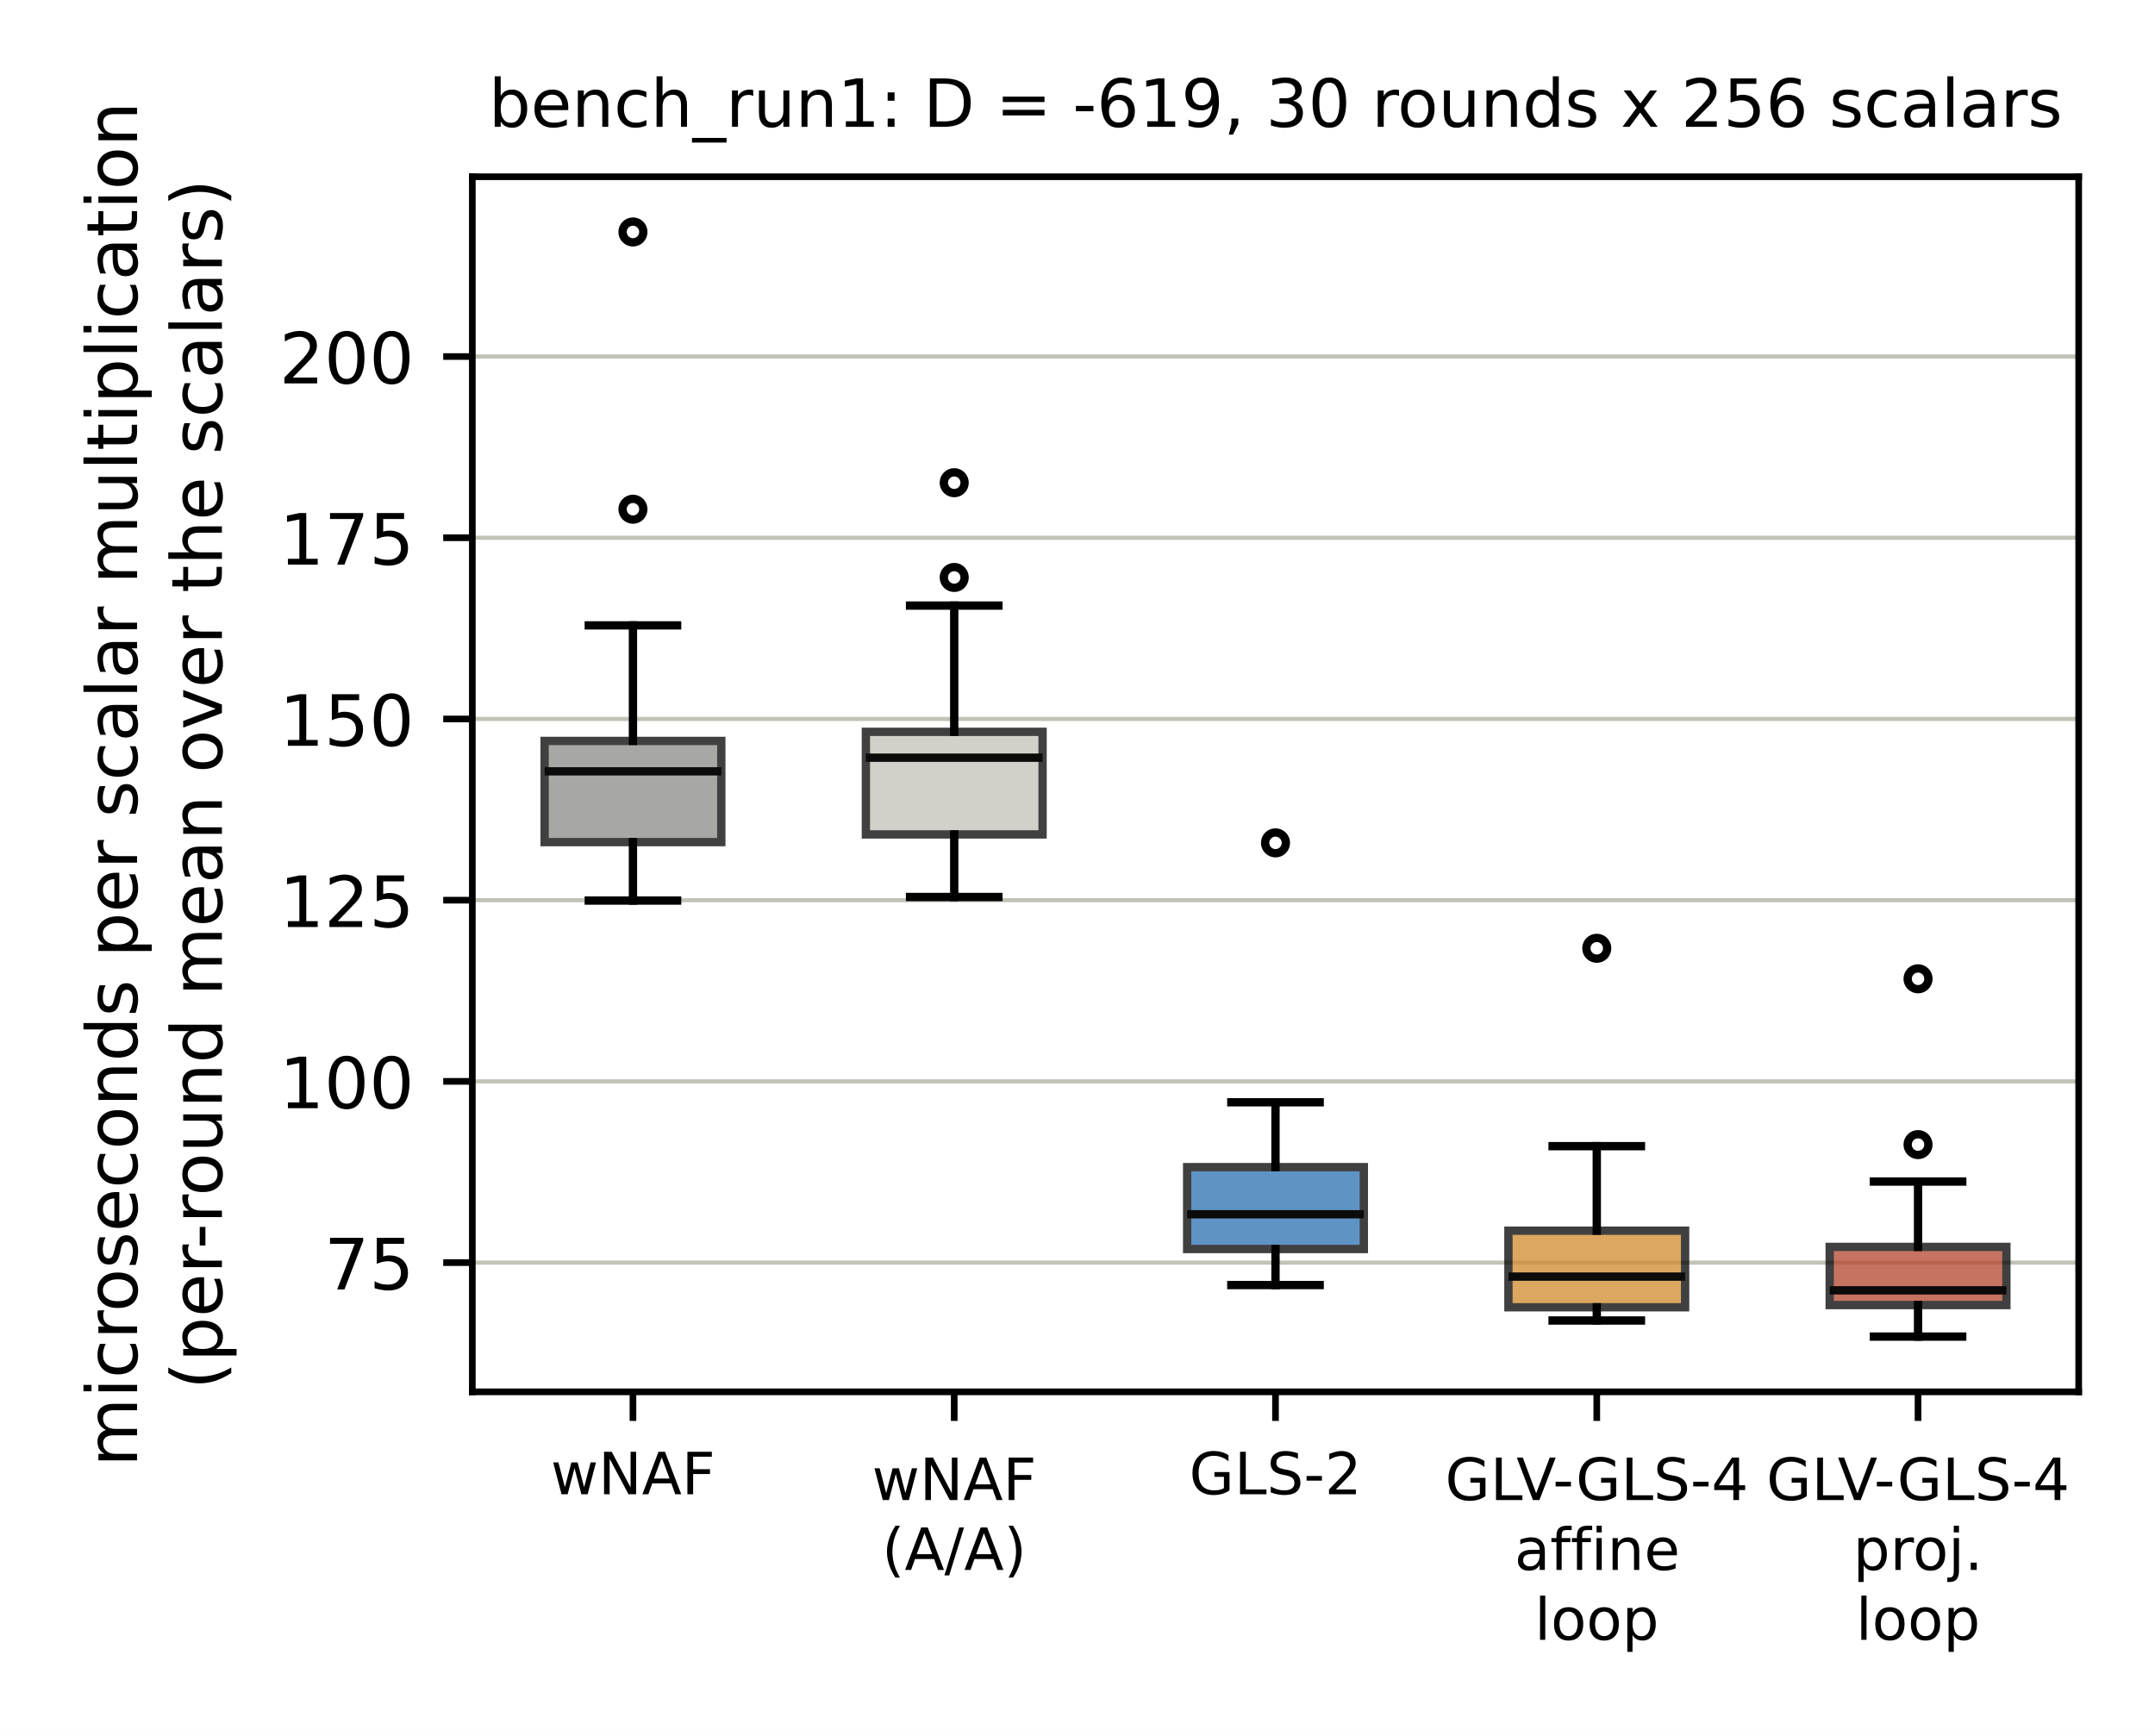
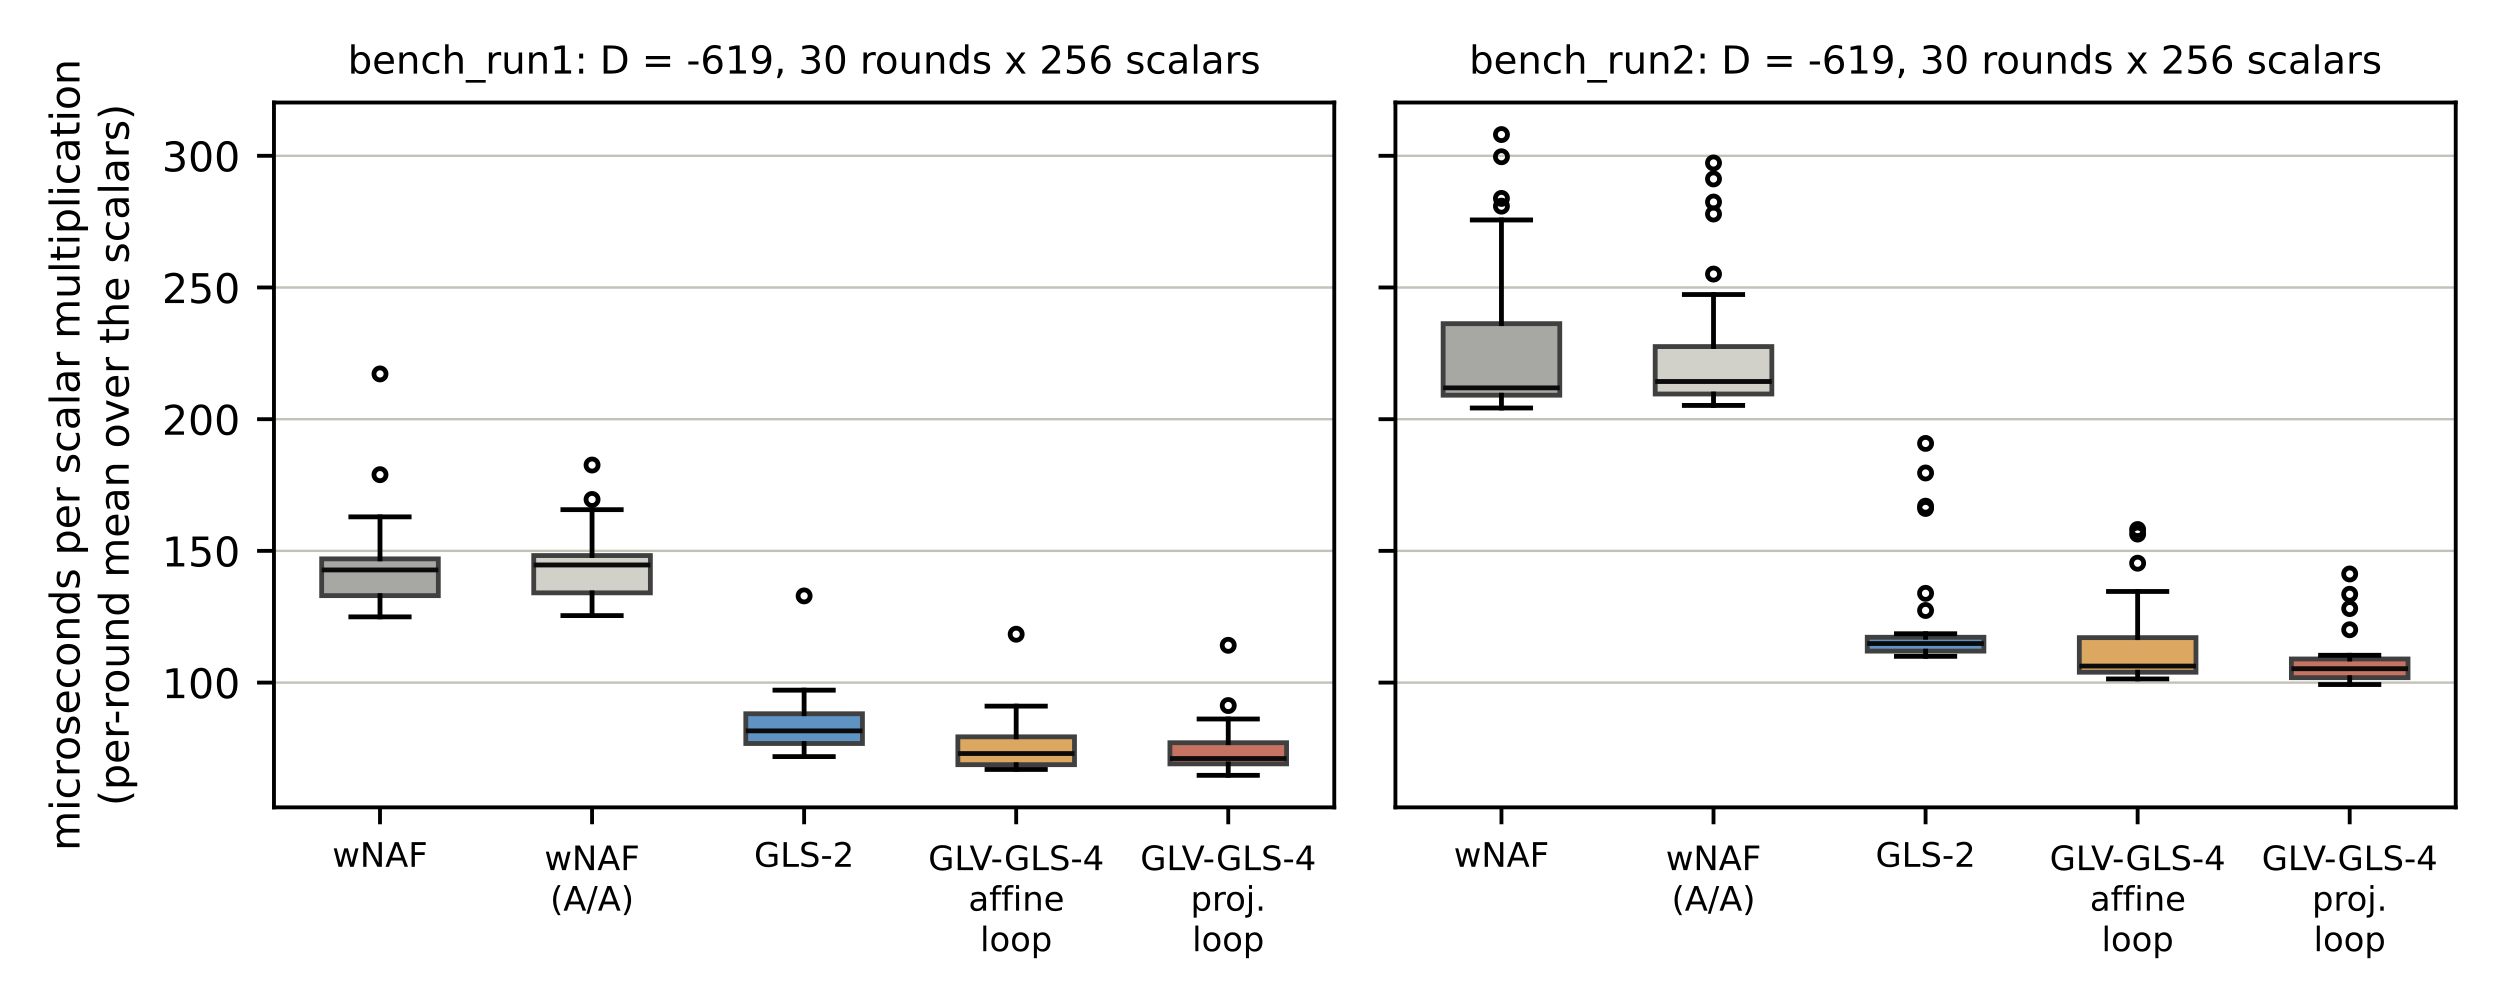
- <svg xmlns="http://www.w3.org/2000/svg" xmlns:xlink="http://www.w3.org/1999/xlink" width="259.2pt" height="208.8pt" viewBox="0 0 259.2 208.8" version="1.1">
+ <svg xmlns="http://www.w3.org/2000/svg" xmlns:xlink="http://www.w3.org/1999/xlink" width="518.4pt" height="208.8pt" viewBox="0 0 518.4 208.8" version="1.1">
  <defs>
    <style type="text/css">*{stroke-linejoin: round; stroke-linecap: butt}</style>
  </defs>
  <g id="figure_1">
    <g id="patch_1">
-       <path d="M 0 208.8  L 259.2 208.8  L 259.2 0  L 0 0  z " style="fill: #ffffff" />
+       <path d="M 0 208.8  L 518.4 208.8  L 518.4 0  L 0 0  z " style="fill: #ffffff" />
    </g>
    <g id="axes_1">
      <g id="patch_2">
-         <path d="M 56.809 167.415  L 250.02 167.415  L 250.02 21.259  L 56.809 21.259  z " style="fill: #ffffff" />
+         <path d="M 56.809 167.415  L 276.675 167.415  L 276.675 21.259  L 56.809 21.259  z " style="fill: #ffffff" />
      </g>
      <g id="matplotlib.axis_1">
        <g id="xtick_1">
          <g id="line2d_1">
            <defs>
-               <path id="m61faff643b" d="M 0 0  L 0 3.5  " style="stroke: #000000; stroke-width: 0.8" />
+               <path id="me3f0c72b2c" d="M 0 0  L 0 3.5  " style="stroke: #000000; stroke-width: 0.8" />
            </defs>
            <g>
-               <use xlink:href="#m61faff643b" x="76.13" y="167.415" style="stroke: #000000; stroke-width: 0.8" />
+               <use xlink:href="#me3f0c72b2c" x="78.796" y="167.415" style="stroke: #000000; stroke-width: 0.8" />
            </g>
          </g>
          <g id="text_1">
-             <text style="font-size: 7px; font-family: 'DejaVu Sans'; text-anchor: middle" x="76.13" y="179.733" transform="rotate(-0 76.13012 179.7332)">wNAF</text>
+             <text style="font-size: 7px; font-family: 'DejaVu Sans'; text-anchor: middle" x="78.796" y="179.733" transform="rotate(-0 78.79557 179.7332)">wNAF</text>
          </g>
        </g>
        <g id="xtick_2">
          <g id="line2d_2">
            <g>
-               <use xlink:href="#m61faff643b" x="114.772" y="167.415" style="stroke: #000000; stroke-width: 0.8" />
+               <use xlink:href="#me3f0c72b2c" x="122.769" y="167.415" style="stroke: #000000; stroke-width: 0.8" />
            </g>
          </g>
          <g id="text_2">
-             <text style="font-size: 7px; font-family: 'DejaVu Sans'" transform="translate(104.8843 180.4338)">wNAF</text>
-             <text style="font-size: 7px; font-family: 'DejaVu Sans'" transform="translate(106.0737 188.8352)">(A/A)</text>
+             <text style="font-size: 7px; font-family: 'DejaVu Sans'" transform="translate(112.8806 180.4338)">wNAF</text>
+             <text style="font-size: 7px; font-family: 'DejaVu Sans'" transform="translate(114.0701 188.8352)">(A/A)</text>
          </g>
        </g>
        <g id="xtick_3">
          <g id="line2d_3">
            <g>
-               <use xlink:href="#m61faff643b" x="153.415" y="167.415" style="stroke: #000000; stroke-width: 0.8" />
+               <use xlink:href="#me3f0c72b2c" x="166.742" y="167.415" style="stroke: #000000; stroke-width: 0.8" />
            </g>
          </g>
          <g id="text_3">
-             <text style="font-size: 7px; font-family: 'DejaVu Sans'; text-anchor: middle" x="153.415" y="179.733" transform="rotate(-0 153.4145 179.7332)">GLS-2</text>
+             <text style="font-size: 7px; font-family: 'DejaVu Sans'; text-anchor: middle" x="166.742" y="179.733" transform="rotate(-0 166.7418 179.7332)">GLS-2</text>
          </g>
        </g>
        <g id="xtick_4">
          <g id="line2d_4">
            <g>
-               <use xlink:href="#m61faff643b" x="192.057" y="167.415" style="stroke: #000000; stroke-width: 0.8" />
+               <use xlink:href="#me3f0c72b2c" x="210.715" y="167.415" style="stroke: #000000; stroke-width: 0.8" />
            </g>
          </g>
          <g id="text_4">
-             <text style="font-size: 7px; font-family: 'DejaVu Sans'" transform="translate(173.8255 180.4338)">GLV-GLS-4</text>
-             <text style="font-size: 7px; font-family: 'DejaVu Sans'" transform="translate(182.1561 188.8358)">affine</text>
-             <text style="font-size: 7px; font-family: 'DejaVu Sans'" transform="translate(184.5793 197.2377)">loop</text>
+             <text style="font-size: 7px; font-family: 'DejaVu Sans'" transform="translate(192.4837 180.4338)">GLV-GLS-4</text>
+             <text style="font-size: 7px; font-family: 'DejaVu Sans'" transform="translate(200.8142 188.8358)">affine</text>
+             <text style="font-size: 7px; font-family: 'DejaVu Sans'" transform="translate(203.2374 197.2377)">loop</text>
          </g>
        </g>
        <g id="xtick_5">
          <g id="line2d_5">
            <g>
-               <use xlink:href="#m61faff643b" x="230.699" y="167.415" style="stroke: #000000; stroke-width: 0.8" />
+               <use xlink:href="#me3f0c72b2c" x="254.688" y="167.415" style="stroke: #000000; stroke-width: 0.8" />
            </g>
          </g>
          <g id="text_5">
-             <text style="font-size: 7px; font-family: 'DejaVu Sans'" transform="translate(212.4677 180.4338)">GLV-GLS-4</text>
-             <text style="font-size: 7px; font-family: 'DejaVu Sans'" transform="translate(222.889 188.8358)">proj.</text>
-             <text style="font-size: 7px; font-family: 'DejaVu Sans'" transform="translate(223.2215 197.2377)">loop</text>
+             <text style="font-size: 7px; font-family: 'DejaVu Sans'" transform="translate(236.4568 180.4338)">GLV-GLS-4</text>
+             <text style="font-size: 7px; font-family: 'DejaVu Sans'" transform="translate(246.878 188.8358)">proj.</text>
+             <text style="font-size: 7px; font-family: 'DejaVu Sans'" transform="translate(247.2105 197.2377)">loop</text>
          </g>
        </g>
      </g>
      <g id="matplotlib.axis_2">
        <g id="ytick_1">
          <g id="line2d_6">
-             <path d="M 56.809 151.868  L 250.02 151.868  " clip-path="url(#p4b634c0d41)" style="fill: none; stroke: #c3c2b7; stroke-width: 0.5; stroke-linecap: square" />
+             <path d="M 56.809 141.54  L 276.675 141.54  " clip-path="url(#p315231e172)" style="fill: none; stroke: #c3c2b7; stroke-width: 0.5; stroke-linecap: square" />
          </g>
          <g id="line2d_7">
            <defs>
-               <path id="m205cc99019" d="M 0 0  L -3.5 0  " style="stroke: #000000; stroke-width: 0.8" />
+               <path id="ma22480dcec" d="M 0 0  L -3.5 0  " style="stroke: #000000; stroke-width: 0.8" />
            </defs>
            <g>
-               <use xlink:href="#m205cc99019" x="56.809" y="151.868" style="stroke: #000000; stroke-width: 0.8" />
+               <use xlink:href="#ma22480dcec" x="56.809" y="141.54" style="stroke: #000000; stroke-width: 0.8" />
            </g>
          </g>
          <g id="text_6">
-             <text style="font-size: 8.5px; font-family: 'DejaVu Sans'; text-anchor: end" x="49.809" y="155.097" transform="rotate(-0 49.80902 155.0969)">75</text>
+             <text style="font-size: 8.5px; font-family: 'DejaVu Sans'; text-anchor: end" x="49.809" y="144.769" transform="rotate(-0 49.80902 144.7688)">100</text>
          </g>
        </g>
        <g id="ytick_2">
          <g id="line2d_8">
-             <path d="M 56.809 130.072  L 250.02 130.072  " clip-path="url(#p4b634c0d41)" style="fill: none; stroke: #c3c2b7; stroke-width: 0.5; stroke-linecap: square" />
+             <path d="M 56.809 114.232  L 276.675 114.232  " clip-path="url(#p315231e172)" style="fill: none; stroke: #c3c2b7; stroke-width: 0.5; stroke-linecap: square" />
          </g>
          <g id="line2d_9">
            <g>
-               <use xlink:href="#m205cc99019" x="56.809" y="130.072" style="stroke: #000000; stroke-width: 0.8" />
+               <use xlink:href="#ma22480dcec" x="56.809" y="114.232" style="stroke: #000000; stroke-width: 0.8" />
            </g>
          </g>
          <g id="text_7">
-             <text style="font-size: 8.5px; font-family: 'DejaVu Sans'; text-anchor: end" x="49.809" y="133.301" transform="rotate(-0 49.80902 133.3006)">100</text>
+             <text style="font-size: 8.5px; font-family: 'DejaVu Sans'; text-anchor: end" x="49.809" y="117.461" transform="rotate(-0 49.80902 117.4607)">150</text>
          </g>
        </g>
        <g id="ytick_3">
          <g id="line2d_10">
-             <path d="M 56.809 108.275  L 250.02 108.275  " clip-path="url(#p4b634c0d41)" style="fill: none; stroke: #c3c2b7; stroke-width: 0.5; stroke-linecap: square" />
+             <path d="M 56.809 86.924  L 276.675 86.924  " clip-path="url(#p315231e172)" style="fill: none; stroke: #c3c2b7; stroke-width: 0.5; stroke-linecap: square" />
          </g>
          <g id="line2d_11">
            <g>
-               <use xlink:href="#m205cc99019" x="56.809" y="108.275" style="stroke: #000000; stroke-width: 0.8" />
+               <use xlink:href="#ma22480dcec" x="56.809" y="86.924" style="stroke: #000000; stroke-width: 0.8" />
            </g>
          </g>
          <g id="text_8">
-             <text style="font-size: 8.5px; font-family: 'DejaVu Sans'; text-anchor: end" x="49.809" y="111.504" transform="rotate(-0 49.80902 111.5042)">125</text>
+             <text style="font-size: 8.5px; font-family: 'DejaVu Sans'; text-anchor: end" x="49.809" y="90.153" transform="rotate(-0 49.80902 90.15257)">200</text>
          </g>
        </g>
        <g id="ytick_4">
          <g id="line2d_12">
-             <path d="M 56.809 86.479  L 250.02 86.479  " clip-path="url(#p4b634c0d41)" style="fill: none; stroke: #c3c2b7; stroke-width: 0.5; stroke-linecap: square" />
+             <path d="M 56.809 59.615  L 276.675 59.615  " clip-path="url(#p315231e172)" style="fill: none; stroke: #c3c2b7; stroke-width: 0.5; stroke-linecap: square" />
          </g>
          <g id="line2d_13">
            <g>
-               <use xlink:href="#m205cc99019" x="56.809" y="86.479" style="stroke: #000000; stroke-width: 0.8" />
+               <use xlink:href="#ma22480dcec" x="56.809" y="59.615" style="stroke: #000000; stroke-width: 0.8" />
            </g>
          </g>
          <g id="text_9">
-             <text style="font-size: 8.5px; font-family: 'DejaVu Sans'; text-anchor: end" x="49.809" y="89.708" transform="rotate(-0 49.80902 89.70786)">150</text>
+             <text style="font-size: 8.5px; font-family: 'DejaVu Sans'; text-anchor: end" x="49.809" y="62.844" transform="rotate(-0 49.80902 62.84444)">250</text>
          </g>
        </g>
        <g id="ytick_5">
          <g id="line2d_14">
-             <path d="M 56.809 64.683  L 250.02 64.683  " clip-path="url(#p4b634c0d41)" style="fill: none; stroke: #c3c2b7; stroke-width: 0.5; stroke-linecap: square" />
+             <path d="M 56.809 32.307  L 276.675 32.307  " clip-path="url(#p315231e172)" style="fill: none; stroke: #c3c2b7; stroke-width: 0.5; stroke-linecap: square" />
          </g>
          <g id="line2d_15">
            <g>
-               <use xlink:href="#m205cc99019" x="56.809" y="64.683" style="stroke: #000000; stroke-width: 0.8" />
+               <use xlink:href="#ma22480dcec" x="56.809" y="32.307" style="stroke: #000000; stroke-width: 0.8" />
            </g>
          </g>
          <g id="text_10">
-             <text style="font-size: 8.5px; font-family: 'DejaVu Sans'; text-anchor: end" x="49.809" y="67.912" transform="rotate(-0 49.80902 67.91151)">175</text>
-           </g>
-         </g>
-         <g id="ytick_6">
-           <g id="line2d_16">
-             <path d="M 56.809 42.886  L 250.02 42.886  " clip-path="url(#p4b634c0d41)" style="fill: none; stroke: #c3c2b7; stroke-width: 0.5; stroke-linecap: square" />
-           </g>
-           <g id="line2d_17">
-             <g>
-               <use xlink:href="#m205cc99019" x="56.809" y="42.886" style="stroke: #000000; stroke-width: 0.8" />
-             </g>
-           </g>
-           <g id="text_11">
-             <text style="font-size: 8.5px; font-family: 'DejaVu Sans'; text-anchor: end" x="49.809" y="46.115" transform="rotate(-0 49.80902 46.11515)">200</text>
-           </g>
-         </g>
-         <g id="text_12">
+             <text style="font-size: 8.5px; font-family: 'DejaVu Sans'; text-anchor: end" x="49.809" y="35.536" transform="rotate(-0 49.80902 35.53631)">300</text>
+           </g>
+         </g>
+         <g id="text_11">
          <text style="font-size: 8.5px; font-family: 'DejaVu Sans'" transform="translate(16.4895 176.4222) rotate(-90)">microseconds per scalar multiplication</text>
          <text style="font-size: 8.5px; font-family: 'DejaVu Sans'" transform="translate(26.69183 167.124) rotate(-90)">(per-round mean over the scalars)</text>
        </g>
      </g>
      <g id="patch_3">
-         <path d="M 65.504 101.293  L 86.757 101.293  L 86.757 89.121  L 65.504 89.121  L 65.504 101.293  z " clip-path="url(#p4b634c0d41)" style="fill: #8a8a85; opacity: 0.75; stroke: #000000; stroke-linejoin: miter" />
+         <path d="M 66.703 123.512  L 90.888 123.512  L 90.888 115.887  L 66.703 115.887  L 66.703 123.512  z " clip-path="url(#p315231e172)" style="fill: #8a8a85; opacity: 0.75; stroke: #000000; stroke-linejoin: miter" />
+       </g>
+       <g id="line2d_16">
+         <path d="M 78.796 123.512  L 78.796 127.914  " clip-path="url(#p315231e172)" style="fill: none; stroke: #000000; stroke-linecap: square" />
+       </g>
+       <g id="line2d_17">
+         <path d="M 78.796 115.887  L 78.796 107.181  " clip-path="url(#p315231e172)" style="fill: none; stroke: #000000; stroke-linecap: square" />
      </g>
      <g id="line2d_18">
-         <path d="M 76.13 101.293  L 76.13 108.32  " clip-path="url(#p4b634c0d41)" style="fill: none; stroke: #000000; stroke-linecap: square" />
+         <path d="M 72.749 127.914  L 84.842 127.914  " clip-path="url(#p315231e172)" style="fill: none; stroke: #000000; stroke-linecap: square" />
      </g>
      <g id="line2d_19">
-         <path d="M 76.13 89.121  L 76.13 75.224  " clip-path="url(#p4b634c0d41)" style="fill: none; stroke: #000000; stroke-linecap: square" />
+         <path d="M 72.749 107.181  L 84.842 107.181  " clip-path="url(#p315231e172)" style="fill: none; stroke: #000000; stroke-linecap: square" />
      </g>
      <g id="line2d_20">
-         <path d="M 70.817 108.32  L 81.443 108.32  " clip-path="url(#p4b634c0d41)" style="fill: none; stroke: #000000; stroke-linecap: square" />
+         <defs>
+           <path id="m4bf6b367e4" d="M 0 1.25  C 0.332 1.25 0.649 1.118 0.884 0.884  C 1.118 0.649 1.25 0.332 1.25 0  C 1.25 -0.332 1.118 -0.649 0.884 -0.884  C 0.649 -1.118 0.332 -1.25 0 -1.25  C -0.332 -1.25 -0.649 -1.118 -0.884 -0.884  C -1.118 -0.649 -1.25 -0.332 -1.25 0  C -1.25 0.332 -1.118 0.649 -0.884 0.884  C -0.649 1.118 -0.332 1.25 0 1.25  z " style="stroke: #000000" />
+         </defs>
+         <g clip-path="url(#p315231e172)">
+           <use xlink:href="#m4bf6b367e4" x="78.796" y="98.428" style="fill-opacity: 0; stroke: #000000" />
+           <use xlink:href="#m4bf6b367e4" x="78.796" y="77.537" style="fill-opacity: 0; stroke: #000000" />
+         </g>
+       </g>
+       <g id="patch_4">
+         <path d="M 110.676 122.932  L 134.861 122.932  L 134.861 115.201  L 110.676 115.201  L 110.676 122.932  z " clip-path="url(#p315231e172)" style="fill: #c3c2b7; opacity: 0.75; stroke: #000000; stroke-linejoin: miter" />
      </g>
      <g id="line2d_21">
-         <path d="M 70.817 75.224  L 81.443 75.224  " clip-path="url(#p4b634c0d41)" style="fill: none; stroke: #000000; stroke-linecap: square" />
+         <path d="M 122.769 122.932  L 122.769 127.646  " clip-path="url(#p315231e172)" style="fill: none; stroke: #000000; stroke-linecap: square" />
      </g>
      <g id="line2d_22">
-         <defs>
-           <path id="m65ece7ff71" d="M 0 1.25  C 0.332 1.25 0.649 1.118 0.884 0.884  C 1.118 0.649 1.25 0.332 1.25 0  C 1.25 -0.332 1.118 -0.649 0.884 -0.884  C 0.649 -1.118 0.332 -1.25 0 -1.25  C -0.332 -1.25 -0.649 -1.118 -0.884 -0.884  C -1.118 -0.649 -1.25 -0.332 -1.25 0  C -1.25 0.332 -1.118 0.649 -0.884 0.884  C -0.649 1.118 -0.332 1.25 0 1.25  z " style="stroke: #000000" />
-         </defs>
-         <g clip-path="url(#p4b634c0d41)">
-           <use xlink:href="#m65ece7ff71" x="76.13" y="61.251" style="fill-opacity: 0; stroke: #000000" />
-           <use xlink:href="#m65ece7ff71" x="76.13" y="27.902" style="fill-opacity: 0; stroke: #000000" />
-         </g>
-       </g>
-       <g id="patch_4">
-         <path d="M 104.146 100.367  L 125.399 100.367  L 125.399 88.026  L 104.146 88.026  L 104.146 100.367  z " clip-path="url(#p4b634c0d41)" style="fill: #c3c2b7; opacity: 0.75; stroke: #000000; stroke-linejoin: miter" />
+         <path d="M 122.769 115.201  L 122.769 105.688  " clip-path="url(#p315231e172)" style="fill: none; stroke: #000000; stroke-linecap: square" />
      </g>
      <g id="line2d_23">
-         <path d="M 114.772 100.367  L 114.772 107.892  " clip-path="url(#p4b634c0d41)" style="fill: none; stroke: #000000; stroke-linecap: square" />
+         <path d="M 116.722 127.646  L 128.815 127.646  " clip-path="url(#p315231e172)" style="fill: none; stroke: #000000; stroke-linecap: square" />
      </g>
      <g id="line2d_24">
-         <path d="M 114.772 88.026  L 114.772 72.84  " clip-path="url(#p4b634c0d41)" style="fill: none; stroke: #000000; stroke-linecap: square" />
+         <path d="M 116.722 105.688  L 128.815 105.688  " clip-path="url(#p315231e172)" style="fill: none; stroke: #000000; stroke-linecap: square" />
      </g>
      <g id="line2d_25">
-         <path d="M 109.459 107.892  L 120.086 107.892  " clip-path="url(#p4b634c0d41)" style="fill: none; stroke: #000000; stroke-linecap: square" />
+         <g clip-path="url(#p315231e172)">
+           <use xlink:href="#m4bf6b367e4" x="122.769" y="96.429" style="fill-opacity: 0; stroke: #000000" />
+           <use xlink:href="#m4bf6b367e4" x="122.769" y="103.569" style="fill-opacity: 0; stroke: #000000" />
+         </g>
+       </g>
+       <g id="patch_5">
+         <path d="M 154.649 154.172  L 178.834 154.172  L 178.834 148.002  L 154.649 148.002  L 154.649 154.172  z " clip-path="url(#p315231e172)" style="fill: #2a6fb0; opacity: 0.75; stroke: #000000; stroke-linejoin: miter" />
      </g>
      <g id="line2d_26">
-         <path d="M 109.459 72.84  L 120.086 72.84  " clip-path="url(#p4b634c0d41)" style="fill: none; stroke: #000000; stroke-linecap: square" />
+         <path d="M 166.742 154.172  L 166.742 156.886  " clip-path="url(#p315231e172)" style="fill: none; stroke: #000000; stroke-linecap: square" />
      </g>
      <g id="line2d_27">
-         <g clip-path="url(#p4b634c0d41)">
-           <use xlink:href="#m65ece7ff71" x="114.772" y="58.061" style="fill-opacity: 0; stroke: #000000" />
-           <use xlink:href="#m65ece7ff71" x="114.772" y="69.458" style="fill-opacity: 0; stroke: #000000" />
-         </g>
-       </g>
-       <g id="patch_5">
-         <path d="M 142.788 150.236  L 164.041 150.236  L 164.041 140.387  L 142.788 140.387  L 142.788 150.236  z " clip-path="url(#p4b634c0d41)" style="fill: #2a6fb0; opacity: 0.75; stroke: #000000; stroke-linejoin: miter" />
+         <path d="M 166.742 148.002  L 166.742 143.115  " clip-path="url(#p315231e172)" style="fill: none; stroke: #000000; stroke-linecap: square" />
      </g>
      <g id="line2d_28">
-         <path d="M 153.415 150.236  L 153.415 154.57  " clip-path="url(#p4b634c0d41)" style="fill: none; stroke: #000000; stroke-linecap: square" />
+         <path d="M 160.695 156.886  L 172.788 156.886  " clip-path="url(#p315231e172)" style="fill: none; stroke: #000000; stroke-linecap: square" />
      </g>
      <g id="line2d_29">
-         <path d="M 153.415 140.387  L 153.415 132.587  " clip-path="url(#p4b634c0d41)" style="fill: none; stroke: #000000; stroke-linecap: square" />
+         <path d="M 160.695 143.115  L 172.788 143.115  " clip-path="url(#p315231e172)" style="fill: none; stroke: #000000; stroke-linecap: square" />
      </g>
      <g id="line2d_30">
-         <path d="M 148.101 154.57  L 158.728 154.57  " clip-path="url(#p4b634c0d41)" style="fill: none; stroke: #000000; stroke-linecap: square" />
+         <g clip-path="url(#p315231e172)">
+           <use xlink:href="#m4bf6b367e4" x="166.742" y="123.568" style="fill-opacity: 0; stroke: #000000" />
+         </g>
+       </g>
+       <g id="patch_6">
+         <path d="M 198.622 158.562  L 222.807 158.562  L 222.807 152.789  L 198.622 152.789  L 198.622 158.562  z " clip-path="url(#p315231e172)" style="fill: #d08a2c; opacity: 0.75; stroke: #000000; stroke-linejoin: miter" />
      </g>
      <g id="line2d_31">
-         <path d="M 148.101 132.587  L 158.728 132.587  " clip-path="url(#p4b634c0d41)" style="fill: none; stroke: #000000; stroke-linecap: square" />
+         <path d="M 210.715 158.562  L 210.715 159.557  " clip-path="url(#p315231e172)" style="fill: none; stroke: #000000; stroke-linecap: square" />
      </g>
      <g id="line2d_32">
-         <g clip-path="url(#p4b634c0d41)">
-           <use xlink:href="#m65ece7ff71" x="153.415" y="101.382" style="fill-opacity: 0; stroke: #000000" />
-         </g>
-       </g>
-       <g id="patch_6">
-         <path d="M 181.43 157.244  L 202.683 157.244  L 202.683 148.029  L 181.43 148.029  L 181.43 157.244  z " clip-path="url(#p4b634c0d41)" style="fill: #d08a2c; opacity: 0.75; stroke: #000000; stroke-linejoin: miter" />
+         <path d="M 210.715 152.789  L 210.715 146.422  " clip-path="url(#p315231e172)" style="fill: none; stroke: #000000; stroke-linecap: square" />
      </g>
      <g id="line2d_33">
-         <path d="M 192.057 157.244  L 192.057 158.833  " clip-path="url(#p4b634c0d41)" style="fill: none; stroke: #000000; stroke-linecap: square" />
+         <path d="M 204.669 159.557  L 216.761 159.557  " clip-path="url(#p315231e172)" style="fill: none; stroke: #000000; stroke-linecap: square" />
      </g>
      <g id="line2d_34">
-         <path d="M 192.057 148.029  L 192.057 137.865  " clip-path="url(#p4b634c0d41)" style="fill: none; stroke: #000000; stroke-linecap: square" />
+         <path d="M 204.669 146.422  L 216.761 146.422  " clip-path="url(#p315231e172)" style="fill: none; stroke: #000000; stroke-linecap: square" />
      </g>
      <g id="line2d_35">
-         <path d="M 186.743 158.833  L 197.37 158.833  " clip-path="url(#p4b634c0d41)" style="fill: none; stroke: #000000; stroke-linecap: square" />
+         <g clip-path="url(#p315231e172)">
+           <use xlink:href="#m4bf6b367e4" x="210.715" y="131.512" style="fill-opacity: 0; stroke: #000000" />
+         </g>
+       </g>
+       <g id="patch_7">
+         <path d="M 242.595 158.395  L 266.781 158.395  L 266.781 154.012  L 242.595 154.012  L 242.595 158.395  z " clip-path="url(#p315231e172)" style="fill: #b4442c; opacity: 0.75; stroke: #000000; stroke-linejoin: miter" />
      </g>
      <g id="line2d_36">
-         <path d="M 186.743 137.865  L 197.37 137.865  " clip-path="url(#p4b634c0d41)" style="fill: none; stroke: #000000; stroke-linecap: square" />
+         <path d="M 254.688 158.395  L 254.688 160.771  " clip-path="url(#p315231e172)" style="fill: none; stroke: #000000; stroke-linecap: square" />
      </g>
      <g id="line2d_37">
-         <g clip-path="url(#p4b634c0d41)">
-           <use xlink:href="#m65ece7ff71" x="192.057" y="114.063" style="fill-opacity: 0; stroke: #000000" />
-         </g>
-       </g>
-       <g id="patch_7">
-         <path d="M 220.072 156.977  L 241.326 156.977  L 241.326 149.98  L 220.072 149.98  L 220.072 156.977  z " clip-path="url(#p4b634c0d41)" style="fill: #b4442c; opacity: 0.75; stroke: #000000; stroke-linejoin: miter" />
+         <path d="M 254.688 154.012  L 254.688 149.088  " clip-path="url(#p315231e172)" style="fill: none; stroke: #000000; stroke-linecap: square" />
      </g>
      <g id="line2d_38">
-         <path d="M 230.699 156.977  L 230.699 160.771  " clip-path="url(#p4b634c0d41)" style="fill: none; stroke: #000000; stroke-linecap: square" />
+         <path d="M 248.642 160.771  L 260.734 160.771  " clip-path="url(#p315231e172)" style="fill: none; stroke: #000000; stroke-linecap: square" />
      </g>
      <g id="line2d_39">
-         <path d="M 230.699 149.98  L 230.699 142.121  " clip-path="url(#p4b634c0d41)" style="fill: none; stroke: #000000; stroke-linecap: square" />
+         <path d="M 248.642 149.088  L 260.734 149.088  " clip-path="url(#p315231e172)" style="fill: none; stroke: #000000; stroke-linecap: square" />
      </g>
      <g id="line2d_40">
-         <path d="M 225.386 160.771  L 236.012 160.771  " clip-path="url(#p4b634c0d41)" style="fill: none; stroke: #000000; stroke-linecap: square" />
+         <g clip-path="url(#p315231e172)">
+           <use xlink:href="#m4bf6b367e4" x="254.688" y="133.811" style="fill-opacity: 0; stroke: #000000" />
+           <use xlink:href="#m4bf6b367e4" x="254.688" y="146.303" style="fill-opacity: 0; stroke: #000000" />
+         </g>
      </g>
      <g id="line2d_41">
-         <path d="M 225.386 142.121  L 236.012 142.121  " clip-path="url(#p4b634c0d41)" style="fill: none; stroke: #000000; stroke-linecap: square" />
+         <path d="M 66.703 118.179  L 90.888 118.179  " clip-path="url(#p315231e172)" style="fill: none; stroke: #0b0b0b" />
      </g>
      <g id="line2d_42">
-         <g clip-path="url(#p4b634c0d41)">
-           <use xlink:href="#m65ece7ff71" x="230.699" y="117.733" style="fill-opacity: 0; stroke: #000000" />
-           <use xlink:href="#m65ece7ff71" x="230.699" y="137.676" style="fill-opacity: 0; stroke: #000000" />
-         </g>
+         <path d="M 110.676 117.15  L 134.861 117.15  " clip-path="url(#p315231e172)" style="fill: none; stroke: #0b0b0b" />
      </g>
      <g id="line2d_43">
-         <path d="M 65.504 92.78  L 86.757 92.78  " clip-path="url(#p4b634c0d41)" style="fill: none; stroke: #0b0b0b" />
+         <path d="M 154.649 151.554  L 178.834 151.554  " clip-path="url(#p315231e172)" style="fill: none; stroke: #0b0b0b" />
      </g>
      <g id="line2d_44">
-         <path d="M 104.146 91.138  L 125.399 91.138  " clip-path="url(#p4b634c0d41)" style="fill: none; stroke: #0b0b0b" />
+         <path d="M 198.622 156.25  L 222.807 156.25  " clip-path="url(#p315231e172)" style="fill: none; stroke: #0b0b0b" />
      </g>
      <g id="line2d_45">
-         <path d="M 142.788 146.057  L 164.041 146.057  " clip-path="url(#p4b634c0d41)" style="fill: none; stroke: #0b0b0b" />
-       </g>
-       <g id="line2d_46">
-         <path d="M 181.43 153.554  L 202.683 153.554  " clip-path="url(#p4b634c0d41)" style="fill: none; stroke: #0b0b0b" />
-       </g>
-       <g id="line2d_47">
-         <path d="M 220.072 155.206  L 241.326 155.206  " clip-path="url(#p4b634c0d41)" style="fill: none; stroke: #0b0b0b" />
+         <path d="M 242.595 157.285  L 266.781 157.285  " clip-path="url(#p315231e172)" style="fill: none; stroke: #0b0b0b" />
      </g>
      <g id="patch_8">
        <path d="M 56.809 167.415  L 56.809 21.259  " style="fill: none; stroke: #000000; stroke-width: 0.8; stroke-linejoin: miter; stroke-linecap: square" />
      </g>
      <g id="patch_9">
-         <path d="M 250.02 167.415  L 250.02 21.259  " style="fill: none; stroke: #000000; stroke-width: 0.8; stroke-linejoin: miter; stroke-linecap: square" />
+         <path d="M 276.675 167.415  L 276.675 21.259  " style="fill: none; stroke: #000000; stroke-width: 0.8; stroke-linejoin: miter; stroke-linecap: square" />
      </g>
      <g id="patch_10">
-         <path d="M 56.809 167.415  L 250.02 167.415  " style="fill: none; stroke: #000000; stroke-width: 0.8; stroke-linejoin: miter; stroke-linecap: square" />
+         <path d="M 56.809 167.415  L 276.675 167.415  " style="fill: none; stroke: #000000; stroke-width: 0.8; stroke-linejoin: miter; stroke-linecap: square" />
      </g>
      <g id="patch_11">
-         <path d="M 56.809 21.259  L 250.02 21.259  " style="fill: none; stroke: #000000; stroke-width: 0.8; stroke-linejoin: miter; stroke-linecap: square" />
-       </g>
-       <g id="text_13">
-         <text style="font-size: 8px; font-family: 'DejaVu Sans'; text-anchor: middle" x="153.415" y="15.259" transform="rotate(-0 153.4145 15.25875)">bench_run1: D = -619, 30 rounds x 256 scalars</text>
+         <path d="M 56.809 21.259  L 276.675 21.259  " style="fill: none; stroke: #000000; stroke-width: 0.8; stroke-linejoin: miter; stroke-linecap: square" />
+       </g>
+       <g id="text_12">
+         <text style="font-size: 8px; font-family: 'DejaVu Sans'; text-anchor: middle" x="166.742" y="15.259" transform="rotate(-0 166.7418 15.25875)">bench_run1: D = -619, 30 rounds x 256 scalars</text>
+       </g>
+     </g>
+     <g id="axes_2">
+       <g id="patch_12">
+         <path d="M 289.355 167.415  L 509.22 167.415  L 509.22 21.259  L 289.355 21.259  z " style="fill: #ffffff" />
+       </g>
+       <g id="matplotlib.axis_3">
+         <g id="xtick_6">
+           <g id="line2d_46">
+             <g>
+               <use xlink:href="#me3f0c72b2c" x="311.341" y="167.415" style="stroke: #000000; stroke-width: 0.8" />
+             </g>
+           </g>
+           <g id="text_13">
+             <text style="font-size: 7px; font-family: 'DejaVu Sans'; text-anchor: middle" x="311.341" y="179.733" transform="rotate(-0 311.3411 179.7332)">wNAF</text>
+           </g>
+         </g>
+         <g id="xtick_7">
+           <g id="line2d_47">
+             <g>
+               <use xlink:href="#me3f0c72b2c" x="355.314" y="167.415" style="stroke: #000000; stroke-width: 0.8" />
+             </g>
+           </g>
+           <g id="text_14">
+             <text style="font-size: 7px; font-family: 'DejaVu Sans'" transform="translate(345.4261 180.4338)">wNAF</text>
+             <text style="font-size: 7px; font-family: 'DejaVu Sans'" transform="translate(346.6156 188.8352)">(A/A)</text>
+           </g>
+         </g>
+         <g id="xtick_8">
+           <g id="line2d_48">
+             <g>
+               <use xlink:href="#me3f0c72b2c" x="399.287" y="167.415" style="stroke: #000000; stroke-width: 0.8" />
+             </g>
+           </g>
+           <g id="text_15">
+             <text style="font-size: 7px; font-family: 'DejaVu Sans'; text-anchor: middle" x="399.287" y="179.733" transform="rotate(-0 399.2873 179.7332)">GLS-2</text>
+           </g>
+         </g>
+         <g id="xtick_9">
+           <g id="line2d_49">
+             <g>
+               <use xlink:href="#me3f0c72b2c" x="443.26" y="167.415" style="stroke: #000000; stroke-width: 0.8" />
+             </g>
+           </g>
+           <g id="text_16">
+             <text style="font-size: 7px; font-family: 'DejaVu Sans'" transform="translate(425.0292 180.4338)">GLV-GLS-4</text>
+             <text style="font-size: 7px; font-family: 'DejaVu Sans'" transform="translate(433.3597 188.8358)">affine</text>
+             <text style="font-size: 7px; font-family: 'DejaVu Sans'" transform="translate(435.7829 197.2377)">loop</text>
+           </g>
+         </g>
+         <g id="xtick_10">
+           <g id="line2d_50">
+             <g>
+               <use xlink:href="#me3f0c72b2c" x="487.233" y="167.415" style="stroke: #000000; stroke-width: 0.8" />
+             </g>
+           </g>
+           <g id="text_17">
+             <text style="font-size: 7px; font-family: 'DejaVu Sans'" transform="translate(469.0023 180.4338)">GLV-GLS-4</text>
+             <text style="font-size: 7px; font-family: 'DejaVu Sans'" transform="translate(479.4235 188.8358)">proj.</text>
+             <text style="font-size: 7px; font-family: 'DejaVu Sans'" transform="translate(479.756 197.2377)">loop</text>
+           </g>
+         </g>
+       </g>
+       <g id="matplotlib.axis_4">
+         <g id="ytick_6">
+           <g id="line2d_51">
+             <path d="M 289.355 141.54  L 509.22 141.54  " clip-path="url(#p91e59aa128)" style="fill: none; stroke: #c3c2b7; stroke-width: 0.5; stroke-linecap: square" />
+           </g>
+           <g id="line2d_52">
+             <g>
+               <use xlink:href="#ma22480dcec" x="289.355" y="141.54" style="stroke: #000000; stroke-width: 0.8" />
+             </g>
+           </g>
+         </g>
+         <g id="ytick_7">
+           <g id="line2d_53">
+             <path d="M 289.355 114.232  L 509.22 114.232  " clip-path="url(#p91e59aa128)" style="fill: none; stroke: #c3c2b7; stroke-width: 0.5; stroke-linecap: square" />
+           </g>
+           <g id="line2d_54">
+             <g>
+               <use xlink:href="#ma22480dcec" x="289.355" y="114.232" style="stroke: #000000; stroke-width: 0.8" />
+             </g>
+           </g>
+         </g>
+         <g id="ytick_8">
+           <g id="line2d_55">
+             <path d="M 289.355 86.924  L 509.22 86.924  " clip-path="url(#p91e59aa128)" style="fill: none; stroke: #c3c2b7; stroke-width: 0.5; stroke-linecap: square" />
+           </g>
+           <g id="line2d_56">
+             <g>
+               <use xlink:href="#ma22480dcec" x="289.355" y="86.924" style="stroke: #000000; stroke-width: 0.8" />
+             </g>
+           </g>
+         </g>
+         <g id="ytick_9">
+           <g id="line2d_57">
+             <path d="M 289.355 59.615  L 509.22 59.615  " clip-path="url(#p91e59aa128)" style="fill: none; stroke: #c3c2b7; stroke-width: 0.5; stroke-linecap: square" />
+           </g>
+           <g id="line2d_58">
+             <g>
+               <use xlink:href="#ma22480dcec" x="289.355" y="59.615" style="stroke: #000000; stroke-width: 0.8" />
+             </g>
+           </g>
+         </g>
+         <g id="ytick_10">
+           <g id="line2d_59">
+             <path d="M 289.355 32.307  L 509.22 32.307  " clip-path="url(#p91e59aa128)" style="fill: none; stroke: #c3c2b7; stroke-width: 0.5; stroke-linecap: square" />
+           </g>
+           <g id="line2d_60">
+             <g>
+               <use xlink:href="#ma22480dcec" x="289.355" y="32.307" style="stroke: #000000; stroke-width: 0.8" />
+             </g>
+           </g>
+         </g>
+       </g>
+       <g id="patch_13">
+         <path d="M 299.248 81.946  L 323.434 81.946  L 323.434 67.114  L 299.248 67.114  L 299.248 81.946  z " clip-path="url(#p91e59aa128)" style="fill: #8a8a85; opacity: 0.75; stroke: #000000; stroke-linejoin: miter" />
+       </g>
+       <g id="line2d_61">
+         <path d="M 311.341 81.946  L 311.341 84.599  " clip-path="url(#p91e59aa128)" style="fill: none; stroke: #000000; stroke-linecap: square" />
+       </g>
+       <g id="line2d_62">
+         <path d="M 311.341 67.114  L 311.341 45.611  " clip-path="url(#p91e59aa128)" style="fill: none; stroke: #000000; stroke-linecap: square" />
+       </g>
+       <g id="line2d_63">
+         <path d="M 305.295 84.599  L 317.387 84.599  " clip-path="url(#p91e59aa128)" style="fill: none; stroke: #000000; stroke-linecap: square" />
+       </g>
+       <g id="line2d_64">
+         <path d="M 305.295 45.611  L 317.387 45.611  " clip-path="url(#p91e59aa128)" style="fill: none; stroke: #000000; stroke-linecap: square" />
+       </g>
+       <g id="line2d_65">
+         <g clip-path="url(#p91e59aa128)">
+           <use xlink:href="#m4bf6b367e4" x="311.341" y="42.751" style="fill-opacity: 0; stroke: #000000" />
+           <use xlink:href="#m4bf6b367e4" x="311.341" y="41.144" style="fill-opacity: 0; stroke: #000000" />
+           <use xlink:href="#m4bf6b367e4" x="311.341" y="27.902" style="fill-opacity: 0; stroke: #000000" />
+           <use xlink:href="#m4bf6b367e4" x="311.341" y="32.506" style="fill-opacity: 0; stroke: #000000" />
+         </g>
+       </g>
+       <g id="patch_14">
+         <path d="M 343.222 81.701  L 367.407 81.701  L 367.407 71.866  L 343.222 71.866  L 343.222 81.701  z " clip-path="url(#p91e59aa128)" style="fill: #c3c2b7; opacity: 0.75; stroke: #000000; stroke-linejoin: miter" />
+       </g>
+       <g id="line2d_66">
+         <path d="M 355.314 81.701  L 355.314 84.07  " clip-path="url(#p91e59aa128)" style="fill: none; stroke: #000000; stroke-linecap: square" />
+       </g>
+       <g id="line2d_67">
+         <path d="M 355.314 71.866  L 355.314 61.076  " clip-path="url(#p91e59aa128)" style="fill: none; stroke: #000000; stroke-linecap: square" />
+       </g>
+       <g id="line2d_68">
+         <path d="M 349.268 84.07  L 361.36 84.07  " clip-path="url(#p91e59aa128)" style="fill: none; stroke: #000000; stroke-linecap: square" />
+       </g>
+       <g id="line2d_69">
+         <path d="M 349.268 61.076  L 361.36 61.076  " clip-path="url(#p91e59aa128)" style="fill: none; stroke: #000000; stroke-linecap: square" />
+       </g>
+       <g id="line2d_70">
+         <g clip-path="url(#p91e59aa128)">
+           <use xlink:href="#m4bf6b367e4" x="355.314" y="41.894" style="fill-opacity: 0; stroke: #000000" />
+           <use xlink:href="#m4bf6b367e4" x="355.314" y="33.792" style="fill-opacity: 0; stroke: #000000" />
+           <use xlink:href="#m4bf6b367e4" x="355.314" y="37.104" style="fill-opacity: 0; stroke: #000000" />
+           <use xlink:href="#m4bf6b367e4" x="355.314" y="56.831" style="fill-opacity: 0; stroke: #000000" />
+           <use xlink:href="#m4bf6b367e4" x="355.314" y="44.377" style="fill-opacity: 0; stroke: #000000" />
+         </g>
+       </g>
+       <g id="patch_15">
+         <path d="M 387.195 135.015  L 411.38 135.015  L 411.38 132.142  L 387.195 132.142  L 387.195 135.015  z " clip-path="url(#p91e59aa128)" style="fill: #2a6fb0; opacity: 0.75; stroke: #000000; stroke-linejoin: miter" />
+       </g>
+       <g id="line2d_71">
+         <path d="M 399.287 135.015  L 399.287 136.093  " clip-path="url(#p91e59aa128)" style="fill: none; stroke: #000000; stroke-linecap: square" />
+       </g>
+       <g id="line2d_72">
+         <path d="M 399.287 132.142  L 399.287 131.418  " clip-path="url(#p91e59aa128)" style="fill: none; stroke: #000000; stroke-linecap: square" />
+       </g>
+       <g id="line2d_73">
+         <path d="M 393.241 136.093  L 405.334 136.093  " clip-path="url(#p91e59aa128)" style="fill: none; stroke: #000000; stroke-linecap: square" />
+       </g>
+       <g id="line2d_74">
+         <path d="M 393.241 131.418  L 405.334 131.418  " clip-path="url(#p91e59aa128)" style="fill: none; stroke: #000000; stroke-linecap: square" />
+       </g>
+       <g id="line2d_75">
+         <g clip-path="url(#p91e59aa128)">
+           <use xlink:href="#m4bf6b367e4" x="399.287" y="104.959" style="fill-opacity: 0; stroke: #000000" />
+           <use xlink:href="#m4bf6b367e4" x="399.287" y="123.032" style="fill-opacity: 0; stroke: #000000" />
+           <use xlink:href="#m4bf6b367e4" x="399.287" y="126.589" style="fill-opacity: 0; stroke: #000000" />
+           <use xlink:href="#m4bf6b367e4" x="399.287" y="98.076" style="fill-opacity: 0; stroke: #000000" />
+           <use xlink:href="#m4bf6b367e4" x="399.287" y="105.438" style="fill-opacity: 0; stroke: #000000" />
+           <use xlink:href="#m4bf6b367e4" x="399.287" y="91.948" style="fill-opacity: 0; stroke: #000000" />
+         </g>
+       </g>
+       <g id="patch_16">
+         <path d="M 431.168 139.392  L 455.353 139.392  L 455.353 132.221  L 431.168 132.221  L 431.168 139.392  z " clip-path="url(#p91e59aa128)" style="fill: #d08a2c; opacity: 0.75; stroke: #000000; stroke-linejoin: miter" />
+       </g>
+       <g id="line2d_76">
+         <path d="M 443.26 139.392  L 443.26 140.783  " clip-path="url(#p91e59aa128)" style="fill: none; stroke: #000000; stroke-linecap: square" />
+       </g>
+       <g id="line2d_77">
+         <path d="M 443.26 132.221  L 443.26 122.644  " clip-path="url(#p91e59aa128)" style="fill: none; stroke: #000000; stroke-linecap: square" />
+       </g>
+       <g id="line2d_78">
+         <path d="M 437.214 140.783  L 449.307 140.783  " clip-path="url(#p91e59aa128)" style="fill: none; stroke: #000000; stroke-linecap: square" />
+       </g>
+       <g id="line2d_79">
+         <path d="M 437.214 122.644  L 449.307 122.644  " clip-path="url(#p91e59aa128)" style="fill: none; stroke: #000000; stroke-linecap: square" />
+       </g>
+       <g id="line2d_80">
+         <g clip-path="url(#p91e59aa128)">
+           <use xlink:href="#m4bf6b367e4" x="443.26" y="109.802" style="fill-opacity: 0; stroke: #000000" />
+           <use xlink:href="#m4bf6b367e4" x="443.26" y="110.747" style="fill-opacity: 0; stroke: #000000" />
+           <use xlink:href="#m4bf6b367e4" x="443.26" y="116.785" style="fill-opacity: 0; stroke: #000000" />
+         </g>
+       </g>
+       <g id="patch_17">
+         <path d="M 475.141 140.522  L 499.326 140.522  L 499.326 136.646  L 475.141 136.646  L 475.141 140.522  z " clip-path="url(#p91e59aa128)" style="fill: #b4442c; opacity: 0.75; stroke: #000000; stroke-linejoin: miter" />
+       </g>
+       <g id="line2d_81">
+         <path d="M 487.233 140.522  L 487.233 141.948  " clip-path="url(#p91e59aa128)" style="fill: none; stroke: #000000; stroke-linecap: square" />
+       </g>
+       <g id="line2d_82">
+         <path d="M 487.233 136.646  L 487.233 135.882  " clip-path="url(#p91e59aa128)" style="fill: none; stroke: #000000; stroke-linecap: square" />
+       </g>
+       <g id="line2d_83">
+         <path d="M 481.187 141.948  L 493.28 141.948  " clip-path="url(#p91e59aa128)" style="fill: none; stroke: #000000; stroke-linecap: square" />
+       </g>
+       <g id="line2d_84">
+         <path d="M 481.187 135.882  L 493.28 135.882  " clip-path="url(#p91e59aa128)" style="fill: none; stroke: #000000; stroke-linecap: square" />
+       </g>
+       <g id="line2d_85">
+         <g clip-path="url(#p91e59aa128)">
+           <use xlink:href="#m4bf6b367e4" x="487.233" y="130.583" style="fill-opacity: 0; stroke: #000000" />
+           <use xlink:href="#m4bf6b367e4" x="487.233" y="123.228" style="fill-opacity: 0; stroke: #000000" />
+           <use xlink:href="#m4bf6b367e4" x="487.233" y="126.196" style="fill-opacity: 0; stroke: #000000" />
+           <use xlink:href="#m4bf6b367e4" x="487.233" y="119.02" style="fill-opacity: 0; stroke: #000000" />
+         </g>
+       </g>
+       <g id="line2d_86">
+         <path d="M 299.248 80.427  L 323.434 80.427  " clip-path="url(#p91e59aa128)" style="fill: none; stroke: #0b0b0b" />
+       </g>
+       <g id="line2d_87">
+         <path d="M 343.222 79.107  L 367.407 79.107  " clip-path="url(#p91e59aa128)" style="fill: none; stroke: #0b0b0b" />
+       </g>
+       <g id="line2d_88">
+         <path d="M 387.195 133.444  L 411.38 133.444  " clip-path="url(#p91e59aa128)" style="fill: none; stroke: #0b0b0b" />
+       </g>
+       <g id="line2d_89">
+         <path d="M 431.168 138.116  L 455.353 138.116  " clip-path="url(#p91e59aa128)" style="fill: none; stroke: #0b0b0b" />
+       </g>
+       <g id="line2d_90">
+         <path d="M 475.141 138.66  L 499.326 138.66  " clip-path="url(#p91e59aa128)" style="fill: none; stroke: #0b0b0b" />
+       </g>
+       <g id="patch_18">
+         <path d="M 289.355 167.415  L 289.355 21.259  " style="fill: none; stroke: #000000; stroke-width: 0.8; stroke-linejoin: miter; stroke-linecap: square" />
+       </g>
+       <g id="patch_19">
+         <path d="M 509.22 167.415  L 509.22 21.259  " style="fill: none; stroke: #000000; stroke-width: 0.8; stroke-linejoin: miter; stroke-linecap: square" />
+       </g>
+       <g id="patch_20">
+         <path d="M 289.355 167.415  L 509.22 167.415  " style="fill: none; stroke: #000000; stroke-width: 0.8; stroke-linejoin: miter; stroke-linecap: square" />
+       </g>
+       <g id="patch_21">
+         <path d="M 289.355 21.259  L 509.22 21.259  " style="fill: none; stroke: #000000; stroke-width: 0.8; stroke-linejoin: miter; stroke-linecap: square" />
+       </g>
+       <g id="text_18">
+         <text style="font-size: 8px; font-family: 'DejaVu Sans'; text-anchor: middle" x="399.287" y="15.259" transform="rotate(-0 399.2873 15.25875)">bench_run2: D = -619, 30 rounds x 256 scalars</text>
      </g>
    </g>
  </g>
  <defs>
-     <clipPath id="p4b634c0d41">
-       <rect x="56.809" y="21.259" width="193.211" height="146.156" />
+     <clipPath id="p315231e172">
+       <rect x="56.809" y="21.259" width="219.865" height="146.156" />
+     </clipPath>
+     <clipPath id="p91e59aa128">
+       <rect x="289.355" y="21.259" width="219.865" height="146.156" />
    </clipPath>
  </defs>
</svg>
